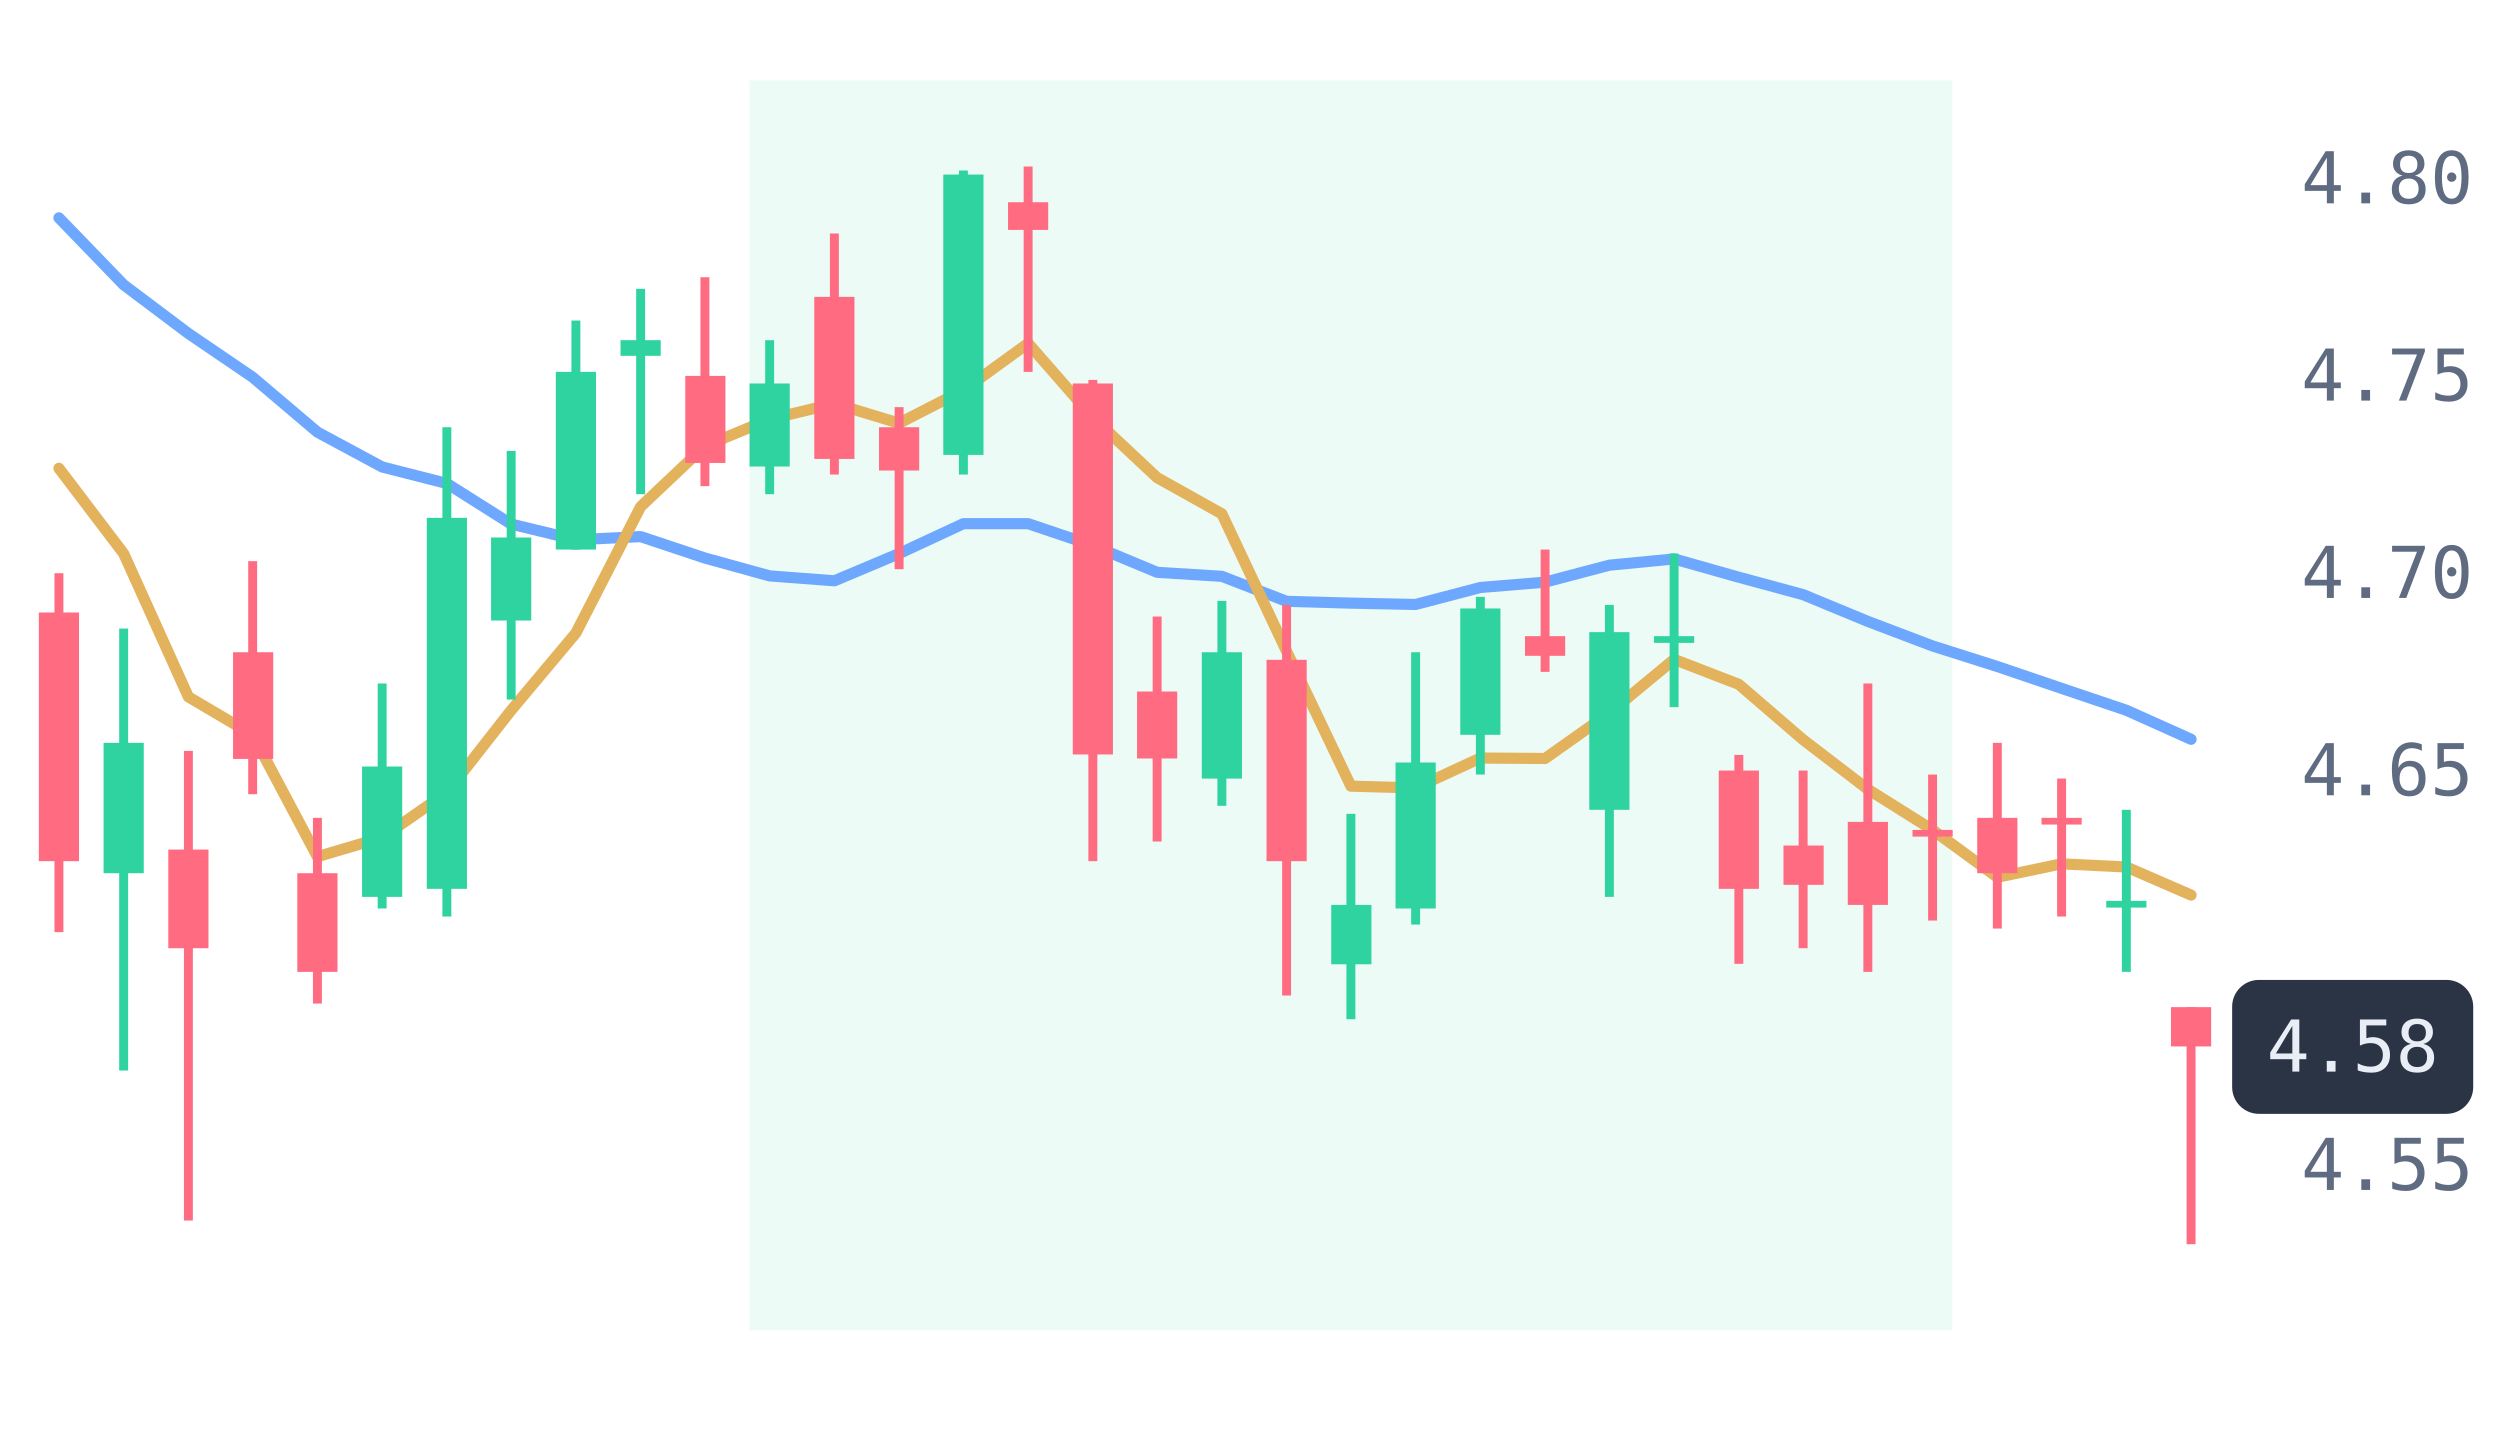
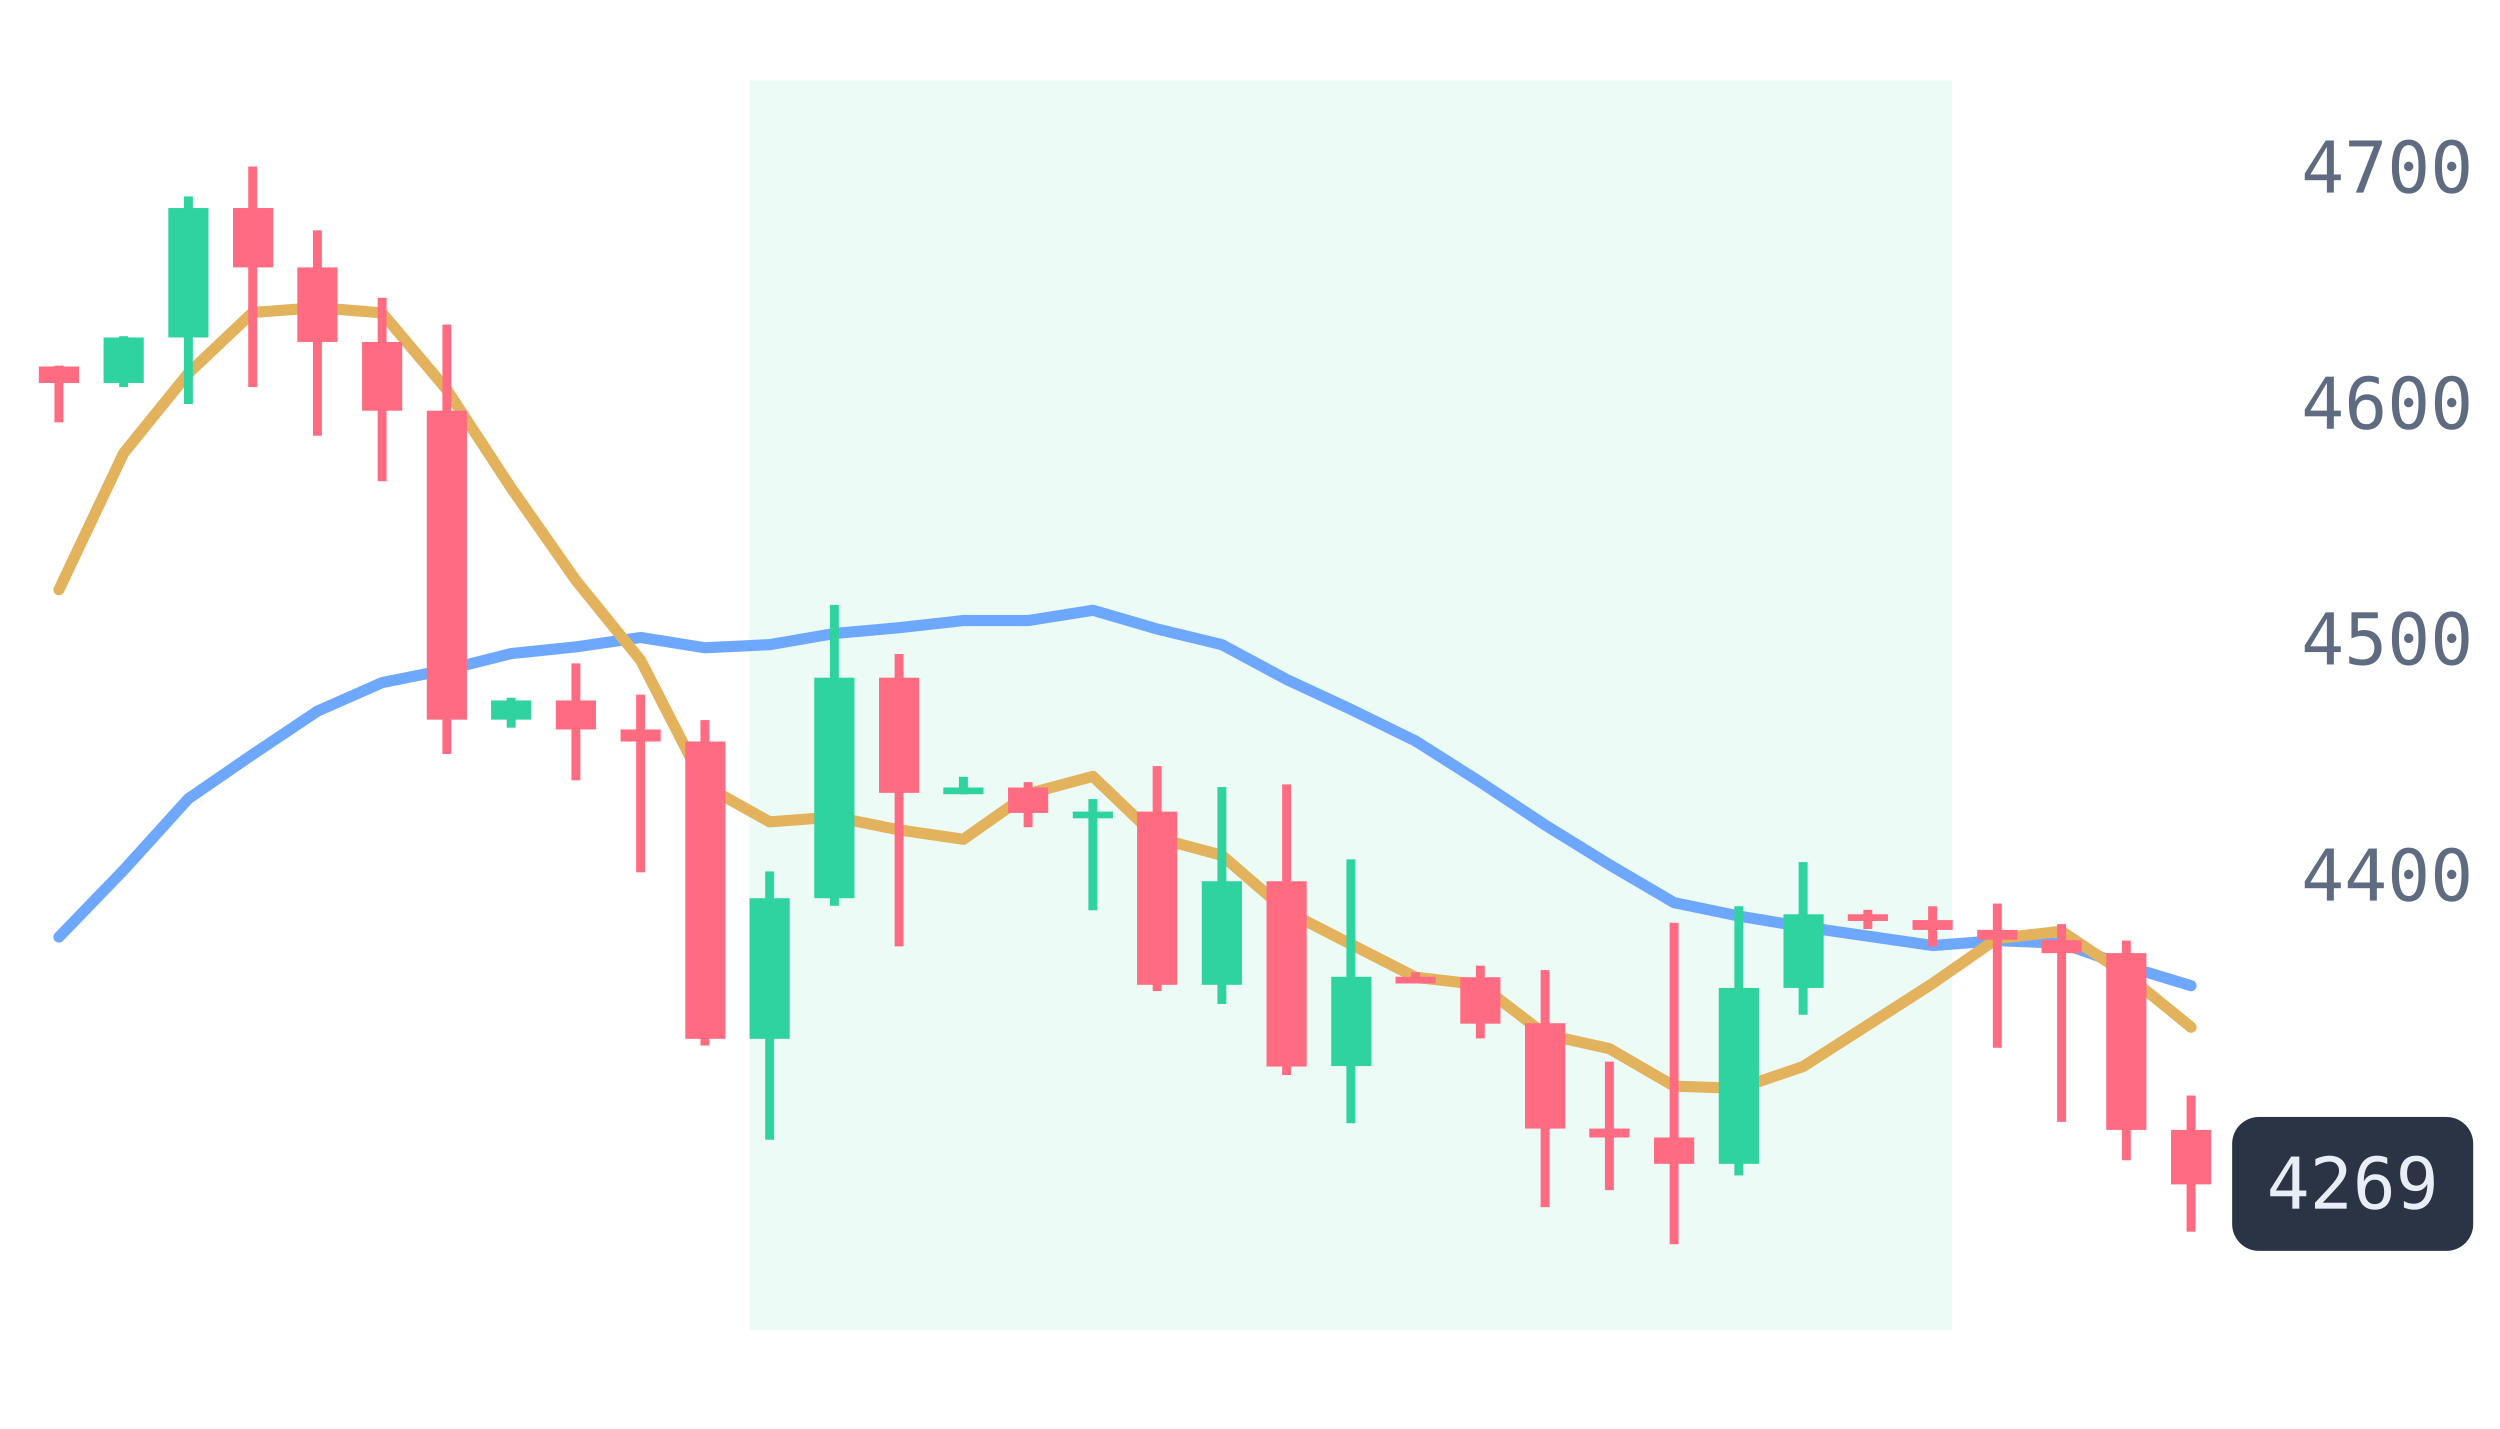
- <svg xmlns="http://www.w3.org/2000/svg" viewBox="0 0 560 320" width="560" height="320" role="img" aria-label="沪深300ETF 日线，20260728 至 20260911">
-   <line x1="6" y1="261.0" x2="498" y2="261.0" stroke="rgba(255,255,255,0.045)" stroke-width="1" />
-   <text x="554" y="261.0" text-anchor="end" dominant-baseline="central" font-family="ui-monospace,SFMono-Regular,Menlo,monospace" font-size="16" fill="#5F6B81">4.55</text>
-   <line x1="6" y1="216.8" x2="498" y2="216.8" stroke="rgba(255,255,255,0.045)" stroke-width="1" />
-   <line x1="6" y1="172.6" x2="498" y2="172.6" stroke="rgba(255,255,255,0.045)" stroke-width="1" />
-   <text x="554" y="172.6" text-anchor="end" dominant-baseline="central" font-family="ui-monospace,SFMono-Regular,Menlo,monospace" font-size="16" fill="#5F6B81">4.65</text>
-   <line x1="6" y1="128.4" x2="498" y2="128.4" stroke="rgba(255,255,255,0.045)" stroke-width="1" />
-   <text x="554" y="128.4" text-anchor="end" dominant-baseline="central" font-family="ui-monospace,SFMono-Regular,Menlo,monospace" font-size="16" fill="#5F6B81">4.70</text>
-   <line x1="6" y1="84.2" x2="498" y2="84.2" stroke="rgba(255,255,255,0.045)" stroke-width="1" />
-   <text x="554" y="84.2" text-anchor="end" dominant-baseline="central" font-family="ui-monospace,SFMono-Regular,Menlo,monospace" font-size="16" fill="#5F6B81">4.75</text>
-   <line x1="6" y1="40.0" x2="498" y2="40.0" stroke="rgba(255,255,255,0.045)" stroke-width="1" />
-   <text x="554" y="40.0" text-anchor="end" dominant-baseline="central" font-family="ui-monospace,SFMono-Regular,Menlo,monospace" font-size="16" fill="#5F6B81">4.80</text>
+ <svg xmlns="http://www.w3.org/2000/svg" viewBox="0 0 560 320" width="560" height="320" role="img" aria-label="黄金永续 日线，20260822 至 20260924">
+   <line x1="6" y1="249.0" x2="498" y2="249.0" stroke="rgba(255,255,255,0.045)" stroke-width="1" />
+   <line x1="6" y1="196.2" x2="498" y2="196.2" stroke="rgba(255,255,255,0.045)" stroke-width="1" />
+   <text x="554" y="196.2" text-anchor="end" dominant-baseline="central" font-family="ui-monospace,SFMono-Regular,Menlo,monospace" font-size="16" fill="#5F6B81">4400</text>
+   <line x1="6" y1="143.3" x2="498" y2="143.3" stroke="rgba(255,255,255,0.045)" stroke-width="1" />
+   <text x="554" y="143.3" text-anchor="end" dominant-baseline="central" font-family="ui-monospace,SFMono-Regular,Menlo,monospace" font-size="16" fill="#5F6B81">4500</text>
+   <line x1="6" y1="90.5" x2="498" y2="90.5" stroke="rgba(255,255,255,0.045)" stroke-width="1" />
+   <text x="554" y="90.5" text-anchor="end" dominant-baseline="central" font-family="ui-monospace,SFMono-Regular,Menlo,monospace" font-size="16" fill="#5F6B81">4600</text>
+   <line x1="6" y1="37.6" x2="498" y2="37.6" stroke="rgba(255,255,255,0.045)" stroke-width="1" />
+   <text x="554" y="37.6" text-anchor="end" dominant-baseline="central" font-family="ui-monospace,SFMono-Regular,Menlo,monospace" font-size="16" fill="#5F6B81">4700</text>
  <rect x="167.9" y="18" width="269.4" height="280" fill="rgba(46,211,160,0.09)" />
-   <polyline points="13.2,48.8 27.7,63.8 42.2,74.7 56.6,84.5 71.1,96.8 85.6,104.6 100.1,108.3 114.5,117.4 129.0,120.9 143.5,120.2 157.9,125.0 172.4,129.0 186.9,130.1 201.4,124.0 215.8,117.3 230.3,117.3 244.8,122.2 259.2,128.2 273.7,129.1 288.2,134.7 302.6,135.1 317.1,135.4 331.6,131.6 346.1,130.4 360.5,126.6 375.0,125.2 389.5,129.3 403.9,133.2 418.4,139.2 432.9,144.7 447.4,149.3 461.8,154.2 476.3,159.1 490.8,165.6" fill="none" stroke="#6EA8FE" stroke-width="2.5" stroke-linejoin="round" stroke-linecap="round" />
-   <polyline points="13.2,104.9 27.7,124.0 42.2,156.1 56.6,164.6 71.1,191.9 85.6,187.6 100.1,177.5 114.5,159.1 129.0,141.8 143.5,113.5 157.9,99.9 172.4,93.9 186.9,90.4 201.4,94.8 215.8,87.4 230.3,76.9 244.8,93.5 259.2,107.0 273.7,115.1 288.2,145.9 302.6,176.1 317.1,176.5 331.6,169.8 346.1,169.9 360.5,159.7 375.0,147.7 389.5,153.3 403.9,165.7 418.4,176.8 432.9,185.9 447.4,196.5 461.8,193.5 476.3,194.2 490.8,200.5" fill="none" stroke="#E3B25C" stroke-width="2.5" stroke-linejoin="round" stroke-linecap="round" />
-   <line x1="13.2" y1="128.4" x2="13.2" y2="208.8" stroke="#FF6B81" stroke-width="2.0" />
-   <rect x="8.7" y="137.2" width="9.0" height="55.7" fill="#FF6B81" />
-   <line x1="27.7" y1="140.8" x2="27.7" y2="239.8" stroke="#2ED3A0" stroke-width="2.0" />
-   <rect x="23.2" y="166.4" width="9.0" height="29.2" fill="#2ED3A0" />
-   <line x1="42.2" y1="168.2" x2="42.2" y2="273.4" stroke="#FF6B81" stroke-width="2.0" />
-   <rect x="37.7" y="190.3" width="9.0" height="22.1" fill="#FF6B81" />
-   <line x1="56.6" y1="125.7" x2="56.6" y2="177.9" stroke="#FF6B81" stroke-width="2.0" />
-   <rect x="52.2" y="146.1" width="9.0" height="23.9" fill="#FF6B81" />
-   <line x1="71.1" y1="183.2" x2="71.1" y2="224.8" stroke="#FF6B81" stroke-width="2.0" />
-   <rect x="66.6" y="195.6" width="9.0" height="22.1" fill="#FF6B81" />
-   <line x1="85.6" y1="153.1" x2="85.6" y2="203.5" stroke="#2ED3A0" stroke-width="2.0" />
-   <rect x="81.1" y="171.7" width="9.0" height="29.2" fill="#2ED3A0" />
-   <line x1="100.1" y1="95.7" x2="100.1" y2="205.3" stroke="#2ED3A0" stroke-width="2.0" />
-   <rect x="95.6" y="116.0" width="9.0" height="83.1" fill="#2ED3A0" />
-   <line x1="114.5" y1="101.0" x2="114.5" y2="156.7" stroke="#2ED3A0" stroke-width="2.0" />
-   <rect x="110.0" y="120.4" width="9.0" height="18.6" fill="#2ED3A0" />
-   <line x1="129.0" y1="71.8" x2="129.0" y2="123.1" stroke="#2ED3A0" stroke-width="2.0" />
-   <rect x="124.5" y="83.3" width="9.0" height="39.8" fill="#2ED3A0" />
-   <line x1="143.5" y1="64.7" x2="143.5" y2="110.7" stroke="#2ED3A0" stroke-width="2.0" />
-   <rect x="139.0" y="76.2" width="9.0" height="3.5" fill="#2ED3A0" />
-   <line x1="157.9" y1="62.1" x2="157.9" y2="108.9" stroke="#FF6B81" stroke-width="2.0" />
-   <rect x="153.5" y="84.2" width="9.0" height="19.5" fill="#FF6B81" />
-   <line x1="172.4" y1="76.2" x2="172.4" y2="110.7" stroke="#2ED3A0" stroke-width="2.0" />
-   <rect x="167.9" y="85.9" width="9.0" height="18.6" fill="#2ED3A0" />
-   <line x1="186.9" y1="52.3" x2="186.9" y2="106.3" stroke="#FF6B81" stroke-width="2.0" />
-   <rect x="182.4" y="66.5" width="9.0" height="36.3" fill="#FF6B81" />
-   <line x1="201.4" y1="91.2" x2="201.4" y2="127.5" stroke="#FF6B81" stroke-width="2.0" />
-   <rect x="196.9" y="95.7" width="9.0" height="9.7" fill="#FF6B81" />
-   <line x1="215.8" y1="38.2" x2="215.8" y2="106.3" stroke="#2ED3A0" stroke-width="2.0" />
-   <rect x="211.3" y="39.1" width="9.0" height="62.8" fill="#2ED3A0" />
-   <line x1="230.3" y1="37.3" x2="230.3" y2="83.3" stroke="#FF6B81" stroke-width="2.0" />
-   <rect x="225.8" y="45.3" width="9.0" height="6.2" fill="#FF6B81" />
-   <line x1="244.8" y1="85.1" x2="244.8" y2="192.9" stroke="#FF6B81" stroke-width="2.0" />
-   <rect x="240.3" y="85.9" width="9.0" height="83.1" fill="#FF6B81" />
-   <line x1="259.2" y1="138.1" x2="259.2" y2="188.5" stroke="#FF6B81" stroke-width="2.0" />
-   <rect x="254.7" y="154.9" width="9.0" height="15.0" fill="#FF6B81" />
-   <line x1="273.7" y1="134.6" x2="273.7" y2="180.5" stroke="#2ED3A0" stroke-width="2.0" />
-   <rect x="269.2" y="146.1" width="9.0" height="28.3" fill="#2ED3A0" />
-   <line x1="288.2" y1="135.5" x2="288.2" y2="223.0" stroke="#FF6B81" stroke-width="2.0" />
-   <rect x="283.7" y="147.8" width="9.0" height="45.1" fill="#FF6B81" />
-   <line x1="302.6" y1="182.3" x2="302.6" y2="228.3" stroke="#2ED3A0" stroke-width="2.0" />
-   <rect x="298.2" y="202.7" width="9.0" height="13.3" fill="#2ED3A0" />
-   <line x1="317.1" y1="146.1" x2="317.1" y2="207.1" stroke="#2ED3A0" stroke-width="2.0" />
-   <rect x="312.6" y="170.8" width="9.0" height="32.7" fill="#2ED3A0" />
-   <line x1="331.6" y1="133.7" x2="331.6" y2="173.5" stroke="#2ED3A0" stroke-width="2.0" />
-   <rect x="327.1" y="136.3" width="9.0" height="28.3" fill="#2ED3A0" />
-   <line x1="346.1" y1="123.1" x2="346.1" y2="150.5" stroke="#FF6B81" stroke-width="2.0" />
-   <rect x="341.6" y="142.5" width="9.0" height="4.4" fill="#FF6B81" />
-   <line x1="360.5" y1="135.5" x2="360.5" y2="200.9" stroke="#2ED3A0" stroke-width="2.0" />
-   <rect x="356.0" y="141.6" width="9.0" height="39.8" fill="#2ED3A0" />
-   <line x1="375.0" y1="124.0" x2="375.0" y2="158.4" stroke="#2ED3A0" stroke-width="2.0" />
-   <rect x="370.5" y="142.5" width="9.0" height="1.5" fill="#2ED3A0" />
-   <line x1="389.5" y1="169.1" x2="389.5" y2="215.9" stroke="#FF6B81" stroke-width="2.0" />
-   <rect x="385.0" y="172.6" width="9.0" height="26.5" fill="#FF6B81" />
-   <line x1="403.9" y1="172.6" x2="403.9" y2="212.4" stroke="#FF6B81" stroke-width="2.0" />
-   <rect x="399.5" y="189.4" width="9.0" height="8.8" fill="#FF6B81" />
-   <line x1="418.4" y1="153.1" x2="418.4" y2="217.7" stroke="#FF6B81" stroke-width="2.0" />
-   <rect x="413.9" y="184.1" width="9.0" height="18.6" fill="#FF6B81" />
-   <line x1="432.9" y1="173.5" x2="432.9" y2="206.2" stroke="#FF6B81" stroke-width="2.0" />
-   <rect x="428.4" y="185.9" width="9.0" height="1.5" fill="#FF6B81" />
-   <line x1="447.4" y1="166.4" x2="447.4" y2="208.0" stroke="#FF6B81" stroke-width="2.0" />
-   <rect x="442.9" y="183.2" width="9.0" height="12.4" fill="#FF6B81" />
-   <line x1="461.8" y1="174.4" x2="461.8" y2="205.3" stroke="#FF6B81" stroke-width="2.0" />
-   <rect x="457.3" y="183.2" width="9.0" height="1.5" fill="#FF6B81" />
-   <line x1="476.3" y1="181.4" x2="476.3" y2="217.7" stroke="#2ED3A0" stroke-width="2.0" />
-   <rect x="471.8" y="201.8" width="9.0" height="1.5" fill="#2ED3A0" />
-   <line x1="490.8" y1="225.6" x2="490.8" y2="278.7" stroke="#FF6B81" stroke-width="2.0" />
-   <rect x="486.3" y="225.6" width="9.0" height="8.8" fill="#FF6B81" />
-   <rect x="500" y="219.5" width="54" height="30" rx="6" fill="#2B3444" />
-   <text x="527.0" y="234.5" text-anchor="middle" dominant-baseline="central" font-family="ui-monospace,SFMono-Regular,Menlo,monospace" font-size="16" font-weight="500" fill="#E9EEF6">4.58</text>
+   <polyline points="13.2,209.9 27.7,194.9 42.2,178.9 56.6,169.0 71.1,159.3 85.6,152.9 100.1,150.0 114.5,146.4 129.0,144.9 143.5,142.8 157.9,145.1 172.4,144.4 186.9,141.9 201.4,140.6 215.8,139.0 230.3,139.0 244.8,136.7 259.2,140.9 273.7,144.4 288.2,152.2 302.6,158.9 317.1,166.0 331.6,175.2 346.1,184.8 360.5,193.7 375.0,202.2 389.5,205.2 403.9,207.6 418.4,209.7 432.9,211.8 447.4,210.7 461.8,211.3 476.3,216.4 490.8,220.8" fill="none" stroke="#6EA8FE" stroke-width="2.5" stroke-linejoin="round" stroke-linecap="round" />
+   <polyline points="13.2,132.1 27.7,101.5 42.2,83.6 56.6,70.0 71.1,68.9 85.6,70.1 100.1,87.3 114.5,109.3 129.0,130.0 143.5,147.9 157.9,176.0 172.4,184.1 186.9,183.0 201.4,185.9 215.8,188.0 230.3,177.8 244.8,173.9 259.2,187.7 273.7,191.6 288.2,204.1 302.6,211.5 317.1,218.9 331.6,220.6 346.1,231.7 360.5,234.9 375.0,243.3 389.5,243.8 403.9,238.9 418.4,229.6 432.9,220.3 447.4,210.2 461.8,208.6 476.3,218.3 490.8,230.1" fill="none" stroke="#E3B25C" stroke-width="2.5" stroke-linejoin="round" stroke-linecap="round" />
+   <line x1="13.2" y1="81.9" x2="13.2" y2="94.6" stroke="#FF6B81" stroke-width="2.0" />
+   <rect x="8.7" y="82.1" width="9.0" height="3.7" fill="#FF6B81" />
+   <line x1="27.7" y1="75.3" x2="27.7" y2="86.7" stroke="#2ED3A0" stroke-width="2.0" />
+   <rect x="23.2" y="75.6" width="9.0" height="10.2" fill="#2ED3A0" />
+   <line x1="42.2" y1="44.0" x2="42.2" y2="90.5" stroke="#2ED3A0" stroke-width="2.0" />
+   <rect x="37.7" y="46.6" width="9.0" height="29.0" fill="#2ED3A0" />
+   <line x1="56.6" y1="37.3" x2="56.6" y2="86.7" stroke="#FF6B81" stroke-width="2.0" />
+   <rect x="52.2" y="46.6" width="9.0" height="13.3" fill="#FF6B81" />
+   <line x1="71.1" y1="51.6" x2="71.1" y2="97.6" stroke="#FF6B81" stroke-width="2.0" />
+   <rect x="66.6" y="59.9" width="9.0" height="16.7" fill="#FF6B81" />
+   <line x1="85.6" y1="66.7" x2="85.6" y2="107.8" stroke="#FF6B81" stroke-width="2.0" />
+   <rect x="81.1" y="76.6" width="9.0" height="15.4" fill="#FF6B81" />
+   <line x1="100.1" y1="72.7" x2="100.1" y2="168.9" stroke="#FF6B81" stroke-width="2.0" />
+   <rect x="95.6" y="92.0" width="9.0" height="69.2" fill="#FF6B81" />
+   <line x1="114.5" y1="156.3" x2="114.5" y2="163.0" stroke="#2ED3A0" stroke-width="2.0" />
+   <rect x="110.0" y="156.9" width="9.0" height="4.3" fill="#2ED3A0" />
+   <line x1="129.0" y1="148.6" x2="129.0" y2="174.8" stroke="#FF6B81" stroke-width="2.0" />
+   <rect x="124.5" y="156.9" width="9.0" height="6.5" fill="#FF6B81" />
+   <line x1="143.5" y1="155.6" x2="143.5" y2="195.4" stroke="#FF6B81" stroke-width="2.0" />
+   <rect x="139.0" y="163.4" width="9.0" height="2.7" fill="#FF6B81" />
+   <line x1="157.9" y1="161.3" x2="157.9" y2="234.2" stroke="#FF6B81" stroke-width="2.0" />
+   <rect x="153.5" y="166.1" width="9.0" height="66.6" fill="#FF6B81" />
+   <line x1="172.4" y1="195.2" x2="172.4" y2="255.3" stroke="#2ED3A0" stroke-width="2.0" />
+   <rect x="167.9" y="201.2" width="9.0" height="31.5" fill="#2ED3A0" />
+   <line x1="186.9" y1="135.5" x2="186.9" y2="202.9" stroke="#2ED3A0" stroke-width="2.0" />
+   <rect x="182.4" y="151.8" width="9.0" height="49.4" fill="#2ED3A0" />
+   <line x1="201.4" y1="146.5" x2="201.4" y2="212.0" stroke="#FF6B81" stroke-width="2.0" />
+   <rect x="196.9" y="151.8" width="9.0" height="25.8" fill="#FF6B81" />
+   <line x1="215.8" y1="174.0" x2="215.8" y2="177.9" stroke="#2ED3A0" stroke-width="2.0" />
+   <rect x="211.3" y="176.4" width="9.0" height="1.5" fill="#2ED3A0" />
+   <line x1="230.3" y1="175.2" x2="230.3" y2="185.3" stroke="#FF6B81" stroke-width="2.0" />
+   <rect x="225.8" y="176.4" width="9.0" height="5.7" fill="#FF6B81" />
+   <line x1="244.8" y1="179.0" x2="244.8" y2="203.9" stroke="#2ED3A0" stroke-width="2.0" />
+   <rect x="240.3" y="181.8" width="9.0" height="1.5" fill="#2ED3A0" />
+   <line x1="259.2" y1="171.6" x2="259.2" y2="222.0" stroke="#FF6B81" stroke-width="2.0" />
+   <rect x="254.7" y="181.8" width="9.0" height="38.8" fill="#FF6B81" />
+   <line x1="273.7" y1="176.3" x2="273.7" y2="224.9" stroke="#2ED3A0" stroke-width="2.0" />
+   <rect x="269.2" y="197.4" width="9.0" height="23.2" fill="#2ED3A0" />
+   <line x1="288.2" y1="175.7" x2="288.2" y2="240.8" stroke="#FF6B81" stroke-width="2.0" />
+   <rect x="283.7" y="197.4" width="9.0" height="41.5" fill="#FF6B81" />
+   <line x1="302.6" y1="192.5" x2="302.6" y2="251.6" stroke="#2ED3A0" stroke-width="2.0" />
+   <rect x="298.2" y="218.8" width="9.0" height="20.0" fill="#2ED3A0" />
+   <line x1="317.1" y1="217.8" x2="317.1" y2="219.8" stroke="#FF6B81" stroke-width="2.0" />
+   <rect x="312.6" y="218.8" width="9.0" height="1.5" fill="#FF6B81" />
+   <line x1="331.6" y1="216.3" x2="331.6" y2="232.6" stroke="#FF6B81" stroke-width="2.0" />
+   <rect x="327.1" y="218.9" width="9.0" height="10.4" fill="#FF6B81" />
+   <line x1="346.1" y1="217.3" x2="346.1" y2="270.4" stroke="#FF6B81" stroke-width="2.0" />
+   <rect x="341.6" y="229.2" width="9.0" height="23.6" fill="#FF6B81" />
+   <line x1="360.5" y1="237.8" x2="360.5" y2="266.6" stroke="#FF6B81" stroke-width="2.0" />
+   <rect x="356.0" y="252.8" width="9.0" height="2.0" fill="#FF6B81" />
+   <line x1="375.0" y1="206.7" x2="375.0" y2="278.7" stroke="#FF6B81" stroke-width="2.0" />
+   <rect x="370.5" y="254.8" width="9.0" height="5.9" fill="#FF6B81" />
+   <line x1="389.5" y1="203.0" x2="389.5" y2="263.3" stroke="#2ED3A0" stroke-width="2.0" />
+   <rect x="385.0" y="221.3" width="9.0" height="39.4" fill="#2ED3A0" />
+   <line x1="403.9" y1="193.1" x2="403.9" y2="227.3" stroke="#2ED3A0" stroke-width="2.0" />
+   <rect x="399.5" y="204.8" width="9.0" height="16.5" fill="#2ED3A0" />
+   <line x1="418.4" y1="203.8" x2="418.4" y2="208.1" stroke="#FF6B81" stroke-width="2.0" />
+   <rect x="413.9" y="204.8" width="9.0" height="1.5" fill="#FF6B81" />
+   <line x1="432.9" y1="203.0" x2="432.9" y2="212.0" stroke="#FF6B81" stroke-width="2.0" />
+   <rect x="428.4" y="206.1" width="9.0" height="2.2" fill="#FF6B81" />
+   <line x1="447.4" y1="202.4" x2="447.4" y2="234.7" stroke="#FF6B81" stroke-width="2.0" />
+   <rect x="442.9" y="208.3" width="9.0" height="2.2" fill="#FF6B81" />
+   <line x1="461.8" y1="207.0" x2="461.8" y2="251.3" stroke="#FF6B81" stroke-width="2.0" />
+   <rect x="457.3" y="210.6" width="9.0" height="2.9" fill="#FF6B81" />
+   <line x1="476.3" y1="210.7" x2="476.3" y2="259.9" stroke="#FF6B81" stroke-width="2.0" />
+   <rect x="471.8" y="213.5" width="9.0" height="39.6" fill="#FF6B81" />
+   <line x1="490.8" y1="245.4" x2="490.8" y2="275.9" stroke="#FF6B81" stroke-width="2.0" />
+   <rect x="486.3" y="253.1" width="9.0" height="12.2" fill="#FF6B81" />
+   <rect x="500" y="250.2" width="54" height="30" rx="6" fill="#2B3444" />
+   <text x="527.0" y="265.2" text-anchor="middle" dominant-baseline="central" font-family="ui-monospace,SFMono-Regular,Menlo,monospace" font-size="16" font-weight="500" fill="#E9EEF6">4269</text>
</svg>
